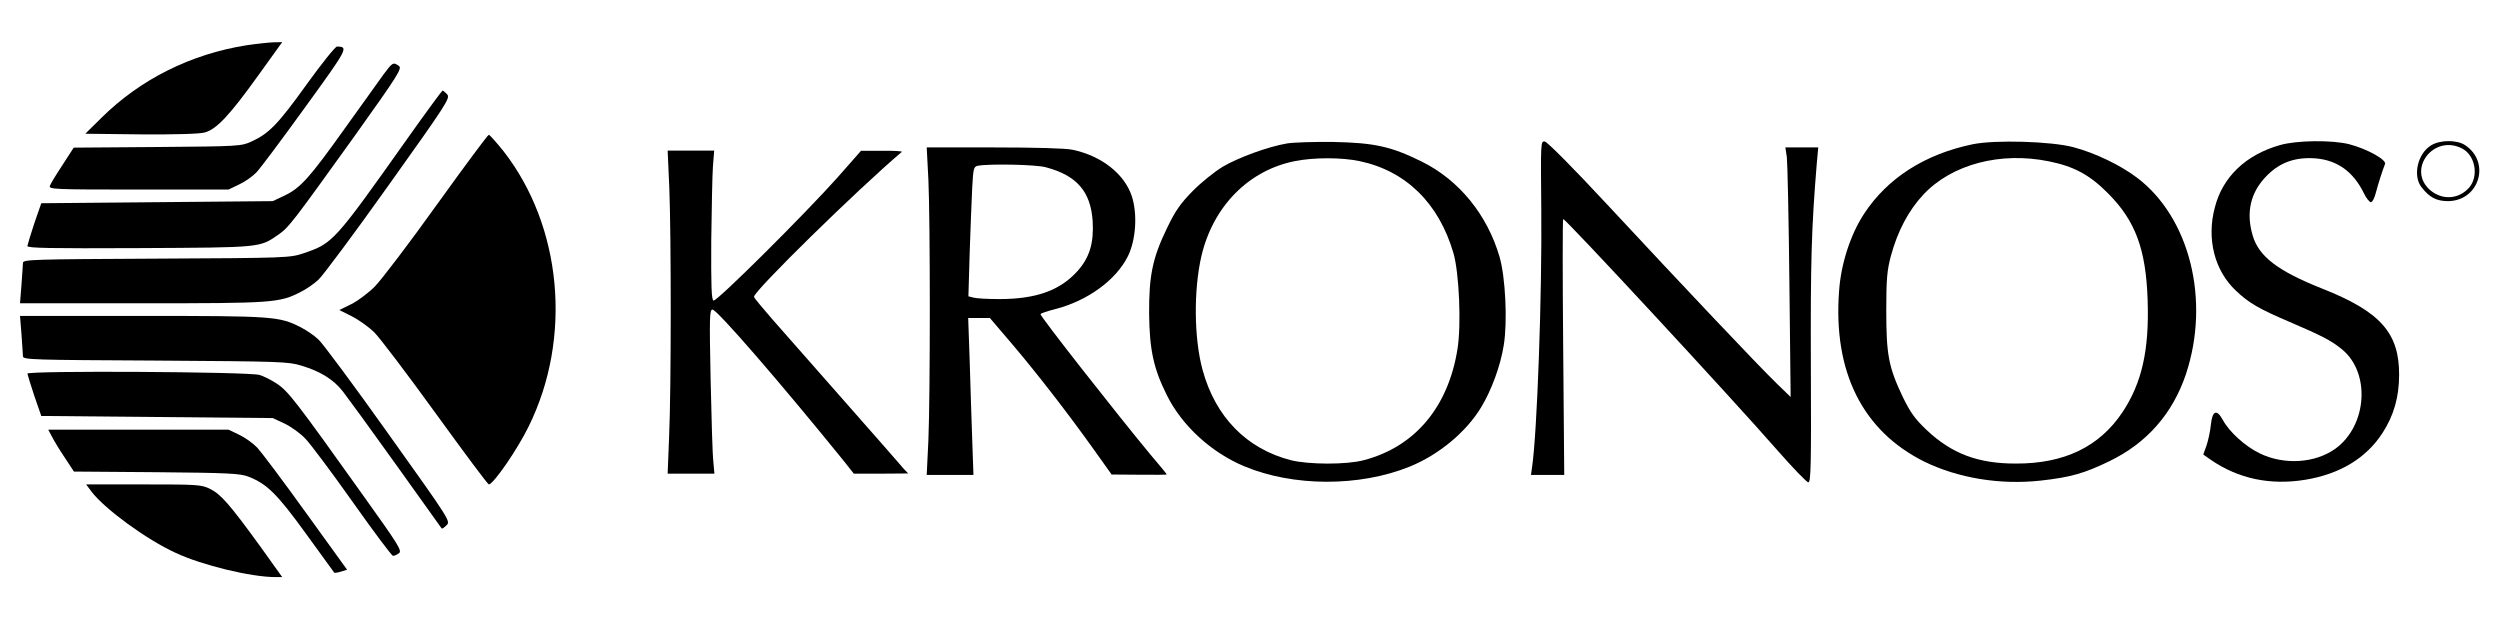
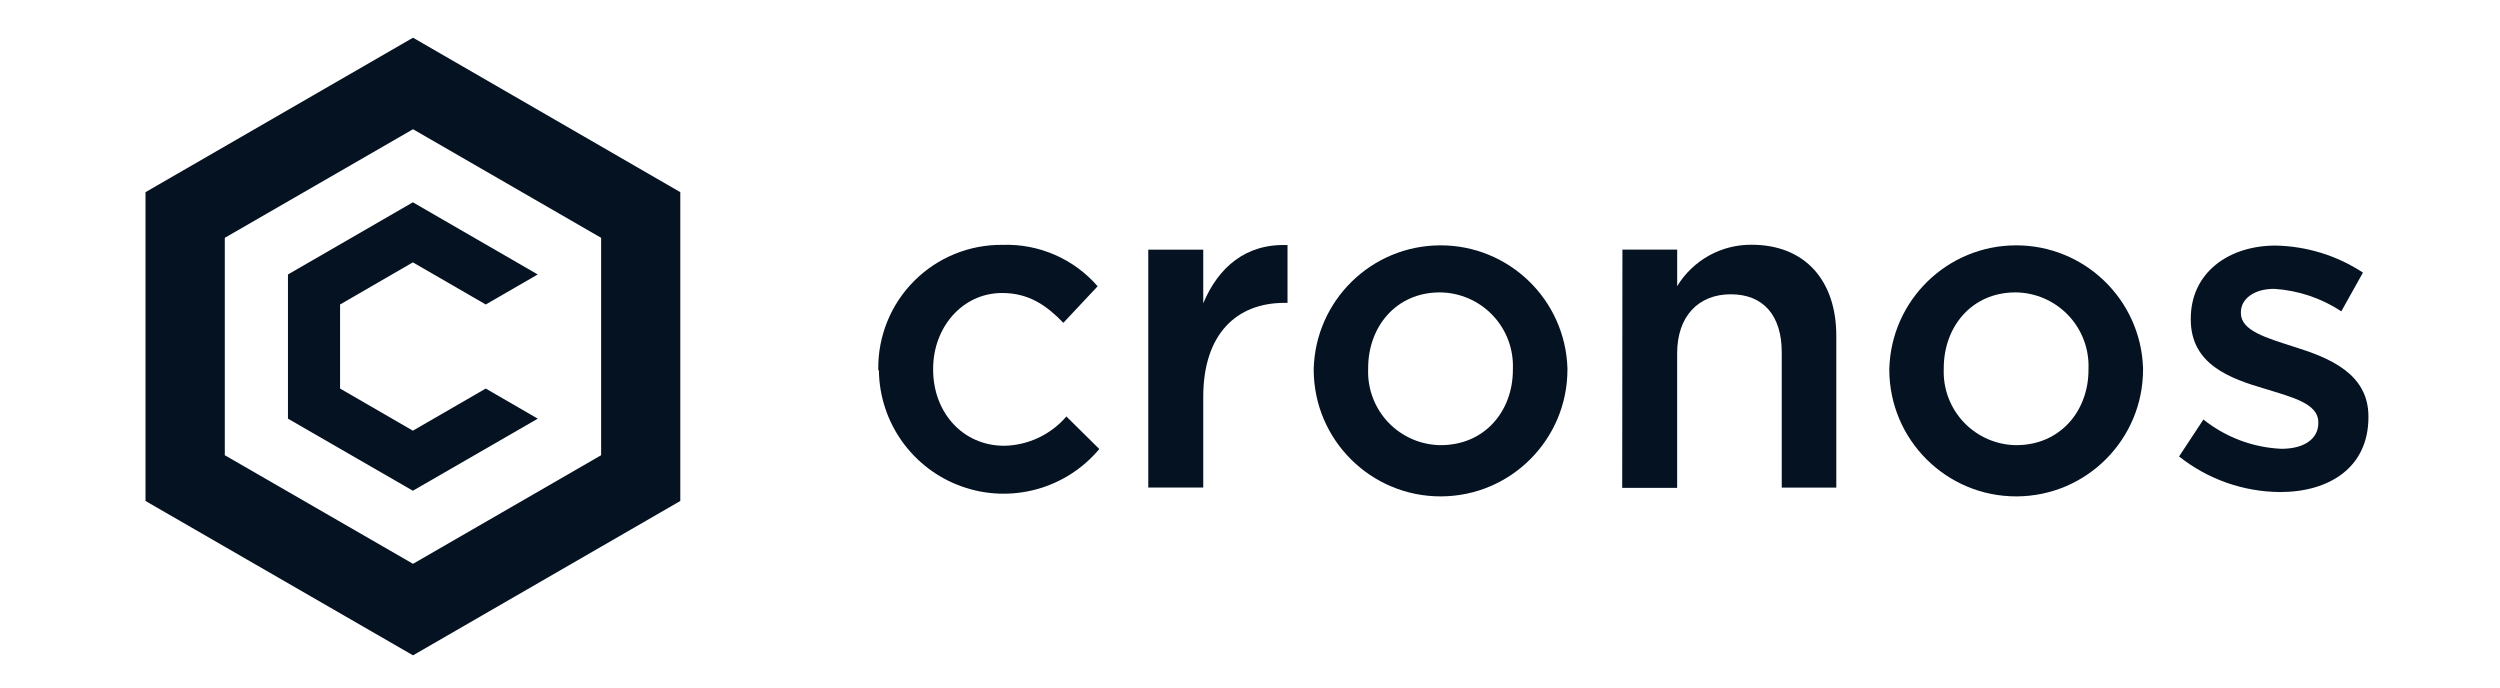
- <svg xmlns="http://www.w3.org/2000/svg" version="1.0" viewBox="0 0 1187 293" preserveAspectRatio="xMidYMid meet">
-   <g transform="translate(0,293) scale(0.1,-0.1)" fill="#000000" stroke="none">
-     <path d="M1170 2715 c-264 -42 -503 -161 -688 -344 l-77 -76 263 -3 c169 -1 278 2 304 9 56 15 118 81 255 272 l113 157 -43 -1 c-23 -1 -80 -7 -127 -14z" />
-     <path d="M1455 2528 c-135 -188 -178 -232 -261 -270 -48 -22 -58 -23 -446 -26 l-398 -3 -53 -82 c-30 -45 -57 -90 -60 -99 -6 -17 18 -18 421 -18 l427 0 50 24 c28 13 65 39 83 58 18 19 122 158 231 309 203 280 207 287 151 288 -8 0 -73 -81 -145 -181z" />
-     <path d="M1822 2578 c-21 -29 -104 -145 -185 -258 -169 -237 -211 -283 -287 -319 l-55 -26 -550 -5 -549 -5 -33 -95 c-17 -52 -32 -101 -33 -108 0 -10 102 -12 532 -10 583 3 570 2 660 64 49 34 67 58 358 463 212 297 230 326 214 338 -27 19 -30 17 -72 -39z" />
-     <path d="M1935 2273 c-350 -494 -354 -498 -495 -546 -64 -21 -77 -22 -697 -25 -588 -3 -633 -4 -634 -20 0 -9 -4 -56 -7 -104 l-7 -88 580 0 c625 0 651 2 753 54 26 13 64 39 84 58 20 18 170 219 332 447 279 391 295 416 279 433 -9 10 -19 18 -22 18 -3 -1 -78 -103 -166 -227z" />
-     <path d="M2074 1958 c-131 -183 -264 -358 -295 -389 -31 -31 -82 -69 -113 -84 l-55 -27 60 -30 c33 -17 81 -51 107 -77 26 -26 157 -199 291 -384 134 -185 247 -337 252 -337 21 0 136 166 189 275 208 421 159 951 -120 1308 -34 42 -65 77 -69 77 -5 0 -116 -150 -247 -332z" />
-     <path d="M6111 2249 c-89 -15 -232 -67 -306 -111 -38 -23 -103 -75 -142 -115 -59 -60 -82 -93 -122 -176 -69 -142 -86 -227 -85 -407 2 -172 21 -260 85 -388 72 -144 211 -271 367 -336 232 -97 546 -98 784 -2 139 56 270 165 341 283 49 81 92 198 107 295 18 111 8 322 -20 418 -58 200 -193 366 -370 453 -146 72 -224 89 -420 93 -91 1 -189 -2 -219 -7z m344 -84 c220 -46 377 -200 446 -437 27 -93 38 -341 19 -456 -44 -276 -203 -464 -445 -527 -82 -22 -262 -21 -346 0 -210 54 -358 205 -419 428 -41 149 -43 378 -6 540 55 236 223 408 444 452 90 18 222 18 307 0z" />
-     <path d="M7318 1933 c4 -399 -20 -1067 -44 -1223 l-5 -35 79 0 79 0 -5 608 c-3 334 -3 607 0 607 13 0 804 -854 1017 -1098 73 -83 139 -152 147 -152 12 0 14 78 12 547 -2 502 3 663 28 966 l7 77 -78 0 -78 0 7 -47 c3 -27 9 -293 12 -593 l6 -545 -67 65 c-84 81 -446 464 -805 850 -156 168 -283 296 -295 298 -20 3 -20 -1 -17 -325z" />
-     <path d="M9366 2245 c-227 -47 -405 -161 -516 -331 -64 -98 -109 -236 -118 -365 -29 -384 111 -664 403 -810 161 -79 361 -112 553 -91 145 16 209 35 327 92 178 86 301 226 364 414 116 350 18 743 -232 932 -79 60 -200 118 -302 145 -104 28 -373 36 -479 14z m362 -81 c120 -24 195 -65 282 -153 129 -130 179 -264 187 -506 8 -237 -27 -393 -120 -533 -110 -164 -277 -244 -507 -243 -179 0 -303 47 -422 159 -56 53 -77 83 -113 156 -68 143 -79 201 -79 411 0 153 4 192 22 260 32 118 84 216 154 291 135 144 366 205 596 158z" />
-     <path d="M10825 2241 c-162 -46 -272 -151 -309 -296 -40 -150 -1 -301 101 -396 61 -58 110 -86 253 -147 156 -67 197 -88 249 -130 137 -111 121 -362 -30 -472 -97 -70 -245 -79 -361 -22 -68 33 -144 102 -174 158 -29 53 -50 45 -57 -24 -3 -31 -13 -76 -21 -99 l-15 -41 37 -26 c130 -89 281 -121 447 -94 165 27 290 103 367 222 54 83 79 172 79 276 1 200 -90 301 -366 410 -209 83 -300 152 -329 251 -33 111 -11 207 68 286 63 63 135 88 231 81 103 -9 178 -63 228 -164 11 -24 27 -44 34 -44 7 0 17 19 23 43 11 42 32 108 44 138 9 20 -85 72 -169 94 -81 21 -252 19 -330 -4z" />
-     <path d="M11543 2240 c-63 -38 -88 -142 -47 -197 38 -50 72 -68 128 -68 148 2 203 185 80 266 -39 26 -119 25 -161 -1z m147 -15 c62 -32 80 -129 35 -184 -49 -57 -127 -63 -185 -15 -115 97 14 269 150 199z" />
-     <path d="M4408 2077 c9 -196 9 -1023 0 -1237 l-8 -165 111 0 111 0 -6 170 c-3 94 -9 261 -12 373 l-7 202 52 0 51 0 105 -123 c115 -135 264 -327 391 -505 l82 -115 131 -1 c72 -1 131 0 131 1 0 2 -35 45 -78 95 -151 182 -527 660 -522 667 2 3 33 14 69 23 156 40 291 139 347 253 37 76 45 196 19 280 -34 108 -144 195 -283 224 -32 7 -178 11 -372 11 l-320 0 8 -153z m557 59 c148 -39 214 -116 223 -257 6 -104 -15 -172 -72 -236 -83 -92 -196 -133 -371 -133 -55 0 -110 3 -123 7 l-24 6 6 206 c4 113 9 252 12 308 5 94 7 102 27 106 54 10 275 6 322 -7z" />
-     <path d="M3178 2035 c9 -234 9 -950 -1 -1177 l-7 -177 111 0 111 0 -5 57 c-4 31 -9 207 -13 390 -6 300 -5 332 9 332 22 0 323 -348 622 -717 l49 -62 129 0 129 1 -20 21 c-10 12 -135 155 -278 317 -142 162 -298 339 -346 393 -48 55 -88 103 -88 108 0 28 493 511 702 688 4 3 -38 6 -93 5 l-101 0 -110 -125 c-155 -174 -575 -592 -590 -586 -10 3 -12 66 -11 283 2 153 5 313 8 354 l6 75 -110 0 -111 0 8 -180z" />
-     <path d="M102 1343 c3 -49 7 -96 7 -105 1 -16 46 -17 629 -20 597 -4 630 -5 693 -24 92 -28 153 -66 198 -124 21 -27 135 -183 252 -347 117 -164 214 -300 216 -302 2 -3 12 4 23 15 20 19 18 22 -276 434 -162 228 -312 430 -332 448 -20 19 -58 45 -84 58 -102 52 -128 54 -753 54 l-580 0 7 -87z" />
-     <path d="M130 1156 c1 -6 16 -54 33 -106 l33 -95 549 -5 550 -5 56 -26 c31 -15 76 -47 100 -73 24 -25 125 -160 224 -300 99 -140 185 -255 191 -255 5 -1 18 5 28 12 16 12 1 36 -175 282 -313 439 -351 488 -404 523 -27 18 -65 37 -84 42 -55 15 -1101 21 -1101 6z" />
-     <path d="M246 858 c9 -18 36 -63 61 -100 l44 -67 392 -3 c339 -3 398 -6 436 -21 88 -34 136 -81 273 -270 72 -100 133 -184 135 -186 1 -2 16 0 32 5 l29 9 -195 270 c-107 149 -211 287 -231 309 -20 21 -59 49 -87 62 l-50 24 -428 0 -428 0 17 -32z" />
-     <path d="M435 595 c64 -83 261 -227 399 -290 126 -59 358 -115 474 -115 l32 0 -106 148 c-143 197 -186 246 -237 271 -41 20 -60 21 -316 21 l-272 0 26 -35z" />
+ <svg xmlns="http://www.w3.org/2000/svg" width="309" height="85" viewBox="0 0 309 85">
+   <defs>
+     <clipPath id="clip-path">
+       <rect id="Rectangle_1" data-name="Rectangle 1" width="274.74" height="76.34" fill="#051221" />
+     </clipPath>
+     <clipPath id="clip-Cronos">
+       <rect width="309" height="85" />
+     </clipPath>
+   </defs>
+   <g id="Cronos" clip-path="url(#clip-Cronos)">
+     <g id="index" transform="translate(17.985 4.66)" clip-path="url(#clip-path)">
+       <path id="Path_1" data-name="Path 1" d="M33.064,0,0,19.091v38.17L33.064,76.34,66.1,57.261V19.091Zm23.25,51.606L33.064,65.028,9.8,51.606V24.734L33.064,11.312l23.25,13.423Z" transform="translate(0 0)" fill="#051221" />
+       <path id="Path_2" data-name="Path 2" d="M44.636,42.643,29.2,51.549,13.76,42.643V24.819L29.2,15.9l15.432,8.919-6.424,3.711L29.2,23.322,20.2,28.529V38.92L29.2,44.128l9.008-5.208Z" transform="translate(3.847 4.445)" fill="#051221" />
+       <path id="Path_3" data-name="Path 3" d="M70.78,35.47v-.1A15.189,15.189,0,0,1,86.135,20.012a14.881,14.881,0,0,1,11.759,5.118l-4.235,4.517c-2.06-2.124-4.235-3.685-7.575-3.685-4.9,0-8.522,4.235-8.522,9.367v.115c0,5.234,3.621,9.4,8.791,9.4a10.377,10.377,0,0,0,7.678-3.621L98.1,45.246a15.419,15.419,0,0,1-27.242-9.7Z" transform="translate(19.789 5.593)" fill="#051221" />
+       <path id="Path_4" data-name="Path 4" d="M96.86,20.6h6.795v6.628c1.843-4.4,5.234-7.409,10.416-7.191v7.14h-.384c-5.912,0-10.032,3.839-10.032,11.631V50H96.86Z" transform="translate(27.081 5.598)" fill="#051221" />
+       <path id="Path_5" data-name="Path 5" d="M112.84,35.456v-.1a15.688,15.688,0,0,1,31.363-.115v.115a15.681,15.681,0,1,1-31.363.1Zm24.619,0v-.1a9.1,9.1,0,0,0-9.021-9.482c-5.413,0-8.868,4.235-8.868,9.367v.115a9.06,9.06,0,0,0,8.957,9.4C134,44.758,137.459,40.523,137.459,35.456Z" transform="translate(31.548 5.606)" fill="#051221" />
+       <path id="Path_6" data-name="Path 6" d="M142.666,20.6h6.769v4.517a10.661,10.661,0,0,1,9.2-5.118c6.628,0,10.467,4.453,10.467,11.248V50.019h-6.743V33.3c0-4.568-2.278-7.178-6.3-7.178s-6.628,2.738-6.628,7.294V50.045H142.64Z" transform="translate(39.88 5.592)" fill="#051221" />
+       <path id="Path_7" data-name="Path 7" d="M168.44,35.456v-.1a15.688,15.688,0,0,1,31.363-.115v.115a15.681,15.681,0,1,1-31.363.1Zm24.619,0v-.1a9.1,9.1,0,0,0-9.021-9.482c-5.413,0-8.868,4.235-8.868,9.367v.115a9.06,9.06,0,0,0,8.957,9.4C189.566,44.758,193.059,40.523,193.059,35.456Z" transform="translate(47.093 5.606)" fill="#051221" />
+       <path id="Path_8" data-name="Path 8" d="M196.43,46.145l3.007-4.568a16.636,16.636,0,0,0,9.635,3.621c2.9,0,4.568-1.28,4.568-3.173V41.91c0-2.278-3.109-3.058-6.564-4.12-4.351-1.28-9.2-3.007-9.2-8.573V29.1c0-5.63,4.632-9.021,10.48-9.021a20.361,20.361,0,0,1,10.8,3.34l-2.674,4.786a17.031,17.031,0,0,0-8.292-2.777c-2.559,0-4.12,1.28-4.12,2.892v.115c0,2.175,3.173,3.058,6.628,4.171,4.287,1.344,9.136,3.289,9.136,8.586v.1c0,6.193-4.8,9.251-10.928,9.251A20.3,20.3,0,0,1,196.43,46.145Z" transform="translate(54.919 5.614)" fill="#051221" />
+     </g>
  </g>
</svg>
